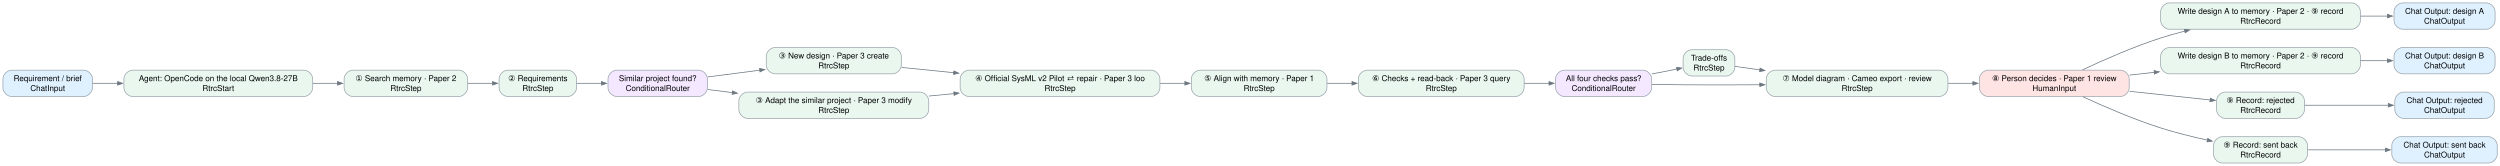
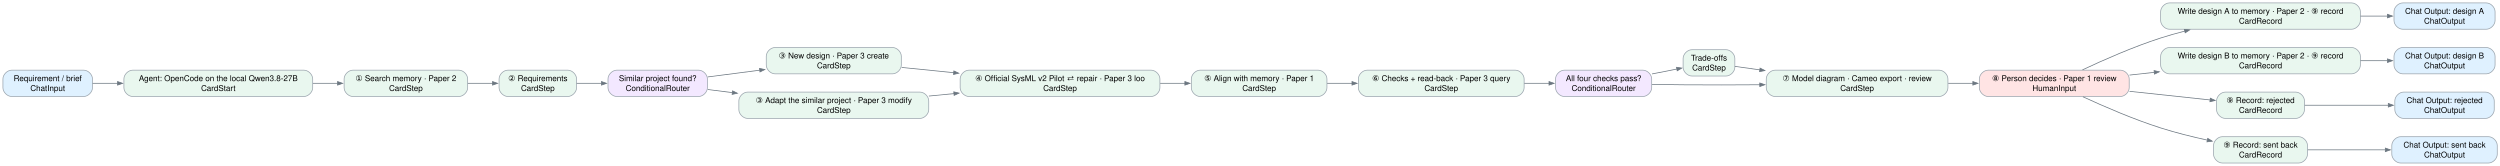
<svg xmlns="http://www.w3.org/2000/svg" width="3420pt" height="227pt" viewBox="0.00 0.00 3420.00 227.00">
  <g id="graph0" class="graph" transform="scale(1 1) rotate(0) translate(4 223)">
    <g id="node1" class="node">
      <path fill="#dff1ff" stroke="#9aa4ad" d="M110.5,-127C110.5,-127 12,-127 12,-127 6,-127 0,-121 0,-115 0,-115 0,-103 0,-103 0,-97 6,-91 12,-91 12,-91 110.5,-91 110.5,-91 116.5,-91 122.5,-97 122.5,-103 122.5,-103 122.5,-115 122.5,-115 122.5,-121 116.5,-127 110.5,-127" />
      <text xml:space="preserve" text-anchor="middle" x="61.25" y="-112.05" font-family="Helvetica,sans-Serif" font-size="11.00">Requirement / brief</text>
      <text xml:space="preserve" text-anchor="middle" x="61.25" y="-98.55" font-family="Helvetica,sans-Serif" font-size="11.00">ChatInput</text>
    </g>
    <g id="node3" class="node">
      <path fill="#e9f7ef" stroke="#9aa4ad" d="M411.75,-127C411.75,-127 177.5,-127 177.5,-127 171.5,-127 165.5,-121 165.5,-115 165.5,-115 165.5,-103 165.5,-103 165.5,-97 171.5,-91 177.5,-91 177.5,-91 411.75,-91 411.75,-91 417.75,-91 423.75,-97 423.75,-103 423.75,-103 423.75,-115 423.75,-115 423.75,-121 417.75,-127 411.75,-127" />
      <text xml:space="preserve" text-anchor="middle" x="294.62" y="-112.05" font-family="Helvetica,sans-Serif" font-size="11.00">Agent: OpenCode on the local Qwen3.8-27B</text>
-       <text xml:space="preserve" text-anchor="middle" x="294.62" y="-98.55" font-family="Helvetica,sans-Serif" font-size="11.00">RtrcStart</text>
+       <text xml:space="preserve" text-anchor="middle" x="294.62" y="-98.55" font-family="Helvetica,sans-Serif" font-size="11.00">CardStart</text>
    </g>
    <g id="edge1" class="edge">
      <path fill="none" stroke="#6b7680" d="M122.74,-109C133.51,-109 145.11,-109 157.02,-109" />
      <polygon fill="#6b7680" stroke="#6b7680" points="156.8,-111.45 163.8,-109 156.8,-106.55 156.8,-111.45" />
    </g>
    <g id="node2" class="node">
      <path fill="#e9f7ef" stroke="#9aa4ad" d="M2069,-127C2069,-127 1866.25,-127 1866.25,-127 1860.25,-127 1854.25,-121 1854.25,-115 1854.25,-115 1854.25,-103 1854.25,-103 1854.25,-97 1860.25,-91 1866.25,-91 1866.25,-91 2069,-91 2069,-91 2075,-91 2081,-97 2081,-103 2081,-103 2081,-115 2081,-115 2081,-121 2075,-127 2069,-127" />
      <text xml:space="preserve" text-anchor="middle" x="1967.62" y="-112.05" font-family="Helvetica,sans-Serif" font-size="11.00">⑥ Checks + read-back · Paper 3 query</text>
-       <text xml:space="preserve" text-anchor="middle" x="1967.62" y="-98.55" font-family="Helvetica,sans-Serif" font-size="11.00">RtrcStep</text>
+       <text xml:space="preserve" text-anchor="middle" x="1967.62" y="-98.55" font-family="Helvetica,sans-Serif" font-size="11.00">CardStep</text>
    </g>
    <g id="node4" class="node">
      <path fill="#f3e8ff" stroke="#9aa4ad" d="M2243.5,-127C2243.5,-127 2136,-127 2136,-127 2130,-127 2124,-121 2124,-115 2124,-115 2124,-103 2124,-103 2124,-97 2130,-91 2136,-91 2136,-91 2243.5,-91 2243.5,-91 2249.5,-91 2255.5,-97 2255.5,-103 2255.5,-103 2255.5,-115 2255.5,-115 2255.5,-121 2249.5,-127 2243.5,-127" />
      <text xml:space="preserve" text-anchor="middle" x="2189.75" y="-112.05" font-family="Helvetica,sans-Serif" font-size="11.00">All four checks pass?</text>
      <text xml:space="preserve" text-anchor="middle" x="2189.75" y="-98.55" font-family="Helvetica,sans-Serif" font-size="11.00">ConditionalRouter</text>
    </g>
    <g id="edge17" class="edge">
      <path fill="none" stroke="#6b7680" d="M2081.27,-109C2092.81,-109 2104.32,-109 2115.29,-109" />
      <polygon fill="#6b7680" stroke="#6b7680" points="2115.04,-111.45 2122.04,-109 2115.04,-106.55 2115.04,-111.45" />
    </g>
    <g id="node5" class="node">
      <path fill="#e9f7ef" stroke="#9aa4ad" d="M623.75,-127C623.75,-127 478.75,-127 478.75,-127 472.75,-127 466.75,-121 466.75,-115 466.75,-115 466.75,-103 466.75,-103 466.75,-97 472.75,-91 478.75,-91 478.75,-91 623.75,-91 623.75,-91 629.75,-91 635.75,-97 635.75,-103 635.75,-103 635.75,-115 635.75,-115 635.75,-121 629.75,-127 623.75,-127" />
      <text xml:space="preserve" text-anchor="middle" x="551.25" y="-112.05" font-family="Helvetica,sans-Serif" font-size="11.00">① Search memory · Paper 2</text>
-       <text xml:space="preserve" text-anchor="middle" x="551.25" y="-98.55" font-family="Helvetica,sans-Serif" font-size="11.00">RtrcStep</text>
+       <text xml:space="preserve" text-anchor="middle" x="551.25" y="-98.55" font-family="Helvetica,sans-Serif" font-size="11.00">CardStep</text>
    </g>
    <g id="edge14" class="edge">
      <path fill="none" stroke="#6b7680" d="M424.06,-109C435.48,-109 446.89,-109 457.93,-109" />
      <polygon fill="#6b7680" stroke="#6b7680" points="457.77,-111.45 464.77,-109 457.77,-106.55 457.77,-111.45" />
    </g>
    <g id="node6" class="node">
      <path fill="#e9f7ef" stroke="#9aa4ad" d="M2357.25,-155C2357.25,-155 2310.5,-155 2310.5,-155 2304.5,-155 2298.5,-149 2298.5,-143 2298.5,-143 2298.5,-131 2298.5,-131 2298.5,-125 2304.5,-119 2310.5,-119 2310.5,-119 2357.25,-119 2357.25,-119 2363.25,-119 2369.25,-125 2369.25,-131 2369.25,-131 2369.25,-143 2369.25,-143 2369.25,-149 2363.25,-155 2357.25,-155" />
      <text xml:space="preserve" text-anchor="middle" x="2333.88" y="-140.05" font-family="Helvetica,sans-Serif" font-size="11.00">Trade-offs</text>
-       <text xml:space="preserve" text-anchor="middle" x="2333.88" y="-126.55" font-family="Helvetica,sans-Serif" font-size="11.00">RtrcStep</text>
+       <text xml:space="preserve" text-anchor="middle" x="2333.88" y="-126.55" font-family="Helvetica,sans-Serif" font-size="11.00">CardStep</text>
    </g>
    <g id="edge6" class="edge">
      <path fill="none" stroke="#6b7680" d="M2255.99,-121.85C2267.51,-124.12 2279.23,-126.43 2289.93,-128.54" />
      <polygon fill="#6b7680" stroke="#6b7680" points="2289.45,-130.94 2296.79,-129.89 2290.4,-126.13 2289.45,-130.94" />
    </g>
    <g id="node8" class="node">
      <path fill="#e9f7ef" stroke="#9aa4ad" d="M2648.75,-127C2648.75,-127 2424.25,-127 2424.25,-127 2418.25,-127 2412.25,-121 2412.25,-115 2412.25,-115 2412.25,-103 2412.25,-103 2412.25,-97 2418.25,-91 2424.25,-91 2424.25,-91 2648.75,-91 2648.75,-91 2654.75,-91 2660.75,-97 2660.75,-103 2660.75,-103 2660.75,-115 2660.75,-115 2660.75,-121 2654.75,-127 2648.75,-127" />
      <text xml:space="preserve" text-anchor="middle" x="2536.5" y="-112.05" font-family="Helvetica,sans-Serif" font-size="11.00">⑦ Model diagram · Cameo export · review</text>
-       <text xml:space="preserve" text-anchor="middle" x="2536.5" y="-98.55" font-family="Helvetica,sans-Serif" font-size="11.00">RtrcStep</text>
+       <text xml:space="preserve" text-anchor="middle" x="2536.5" y="-98.55" font-family="Helvetica,sans-Serif" font-size="11.00">CardStep</text>
    </g>
    <g id="edge7" class="edge">
      <path fill="none" stroke="#6b7680" d="M2255.99,-107.59C2270.01,-107.35 2284.75,-107.13 2298.5,-107 2332.59,-106.68 2369.44,-106.78 2403.7,-107.06" />
      <polygon fill="#6b7680" stroke="#6b7680" points="2403.35,-109.51 2410.37,-107.12 2403.39,-104.61 2403.35,-109.51" />
    </g>
    <g id="node7" class="node">
      <path fill="#e9f7ef" stroke="#9aa4ad" d="M772.75,-127C772.75,-127 690.75,-127 690.75,-127 684.75,-127 678.75,-121 678.75,-115 678.75,-115 678.75,-103 678.75,-103 678.75,-97 684.75,-91 690.75,-91 690.75,-91 772.75,-91 772.75,-91 778.75,-91 784.75,-97 784.75,-103 784.75,-103 784.75,-115 784.75,-115 784.75,-121 778.75,-127 772.75,-127" />
      <text xml:space="preserve" text-anchor="middle" x="731.75" y="-112.05" font-family="Helvetica,sans-Serif" font-size="11.00">② Requirements</text>
-       <text xml:space="preserve" text-anchor="middle" x="731.75" y="-98.55" font-family="Helvetica,sans-Serif" font-size="11.00">RtrcStep</text>
+       <text xml:space="preserve" text-anchor="middle" x="731.75" y="-98.55" font-family="Helvetica,sans-Serif" font-size="11.00">CardStep</text>
    </g>
    <g id="edge20" class="edge">
      <path fill="none" stroke="#6b7680" d="M636.01,-109C647.49,-109 659.09,-109 670.04,-109" />
      <polygon fill="#6b7680" stroke="#6b7680" points="669.77,-111.45 676.77,-109 669.77,-106.55 669.77,-111.45" />
    </g>
    <g id="edge22" class="edge">
      <path fill="none" stroke="#6b7680" d="M2369.36,-132.19C2379.47,-130.78 2391.18,-129.14 2403.61,-127.41" />
      <polygon fill="#6b7680" stroke="#6b7680" points="2403.77,-129.86 2410.37,-126.46 2403.1,-125.01 2403.77,-129.86" />
    </g>
    <g id="node9" class="node">
      <path fill="#f3e8ff" stroke="#9aa4ad" d="M951.75,-127C951.75,-127 839.75,-127 839.75,-127 833.75,-127 827.75,-121 827.75,-115 827.75,-115 827.75,-103 827.75,-103 827.75,-97 833.75,-91 839.75,-91 839.75,-91 951.75,-91 951.75,-91 957.75,-91 963.75,-97 963.75,-103 963.75,-103 963.75,-115 963.75,-115 963.75,-121 957.75,-127 951.75,-127" />
      <text xml:space="preserve" text-anchor="middle" x="895.75" y="-112.05" font-family="Helvetica,sans-Serif" font-size="11.00">Similar project found?</text>
      <text xml:space="preserve" text-anchor="middle" x="895.75" y="-98.55" font-family="Helvetica,sans-Serif" font-size="11.00">ConditionalRouter</text>
    </g>
    <g id="edge19" class="edge">
      <path fill="none" stroke="#6b7680" d="M784.9,-109C795.77,-109 807.43,-109 818.95,-109" />
      <polygon fill="#6b7680" stroke="#6b7680" points="818.79,-111.45 825.79,-109 818.79,-106.55 818.79,-111.45" />
    </g>
    <g id="node10" class="node">
      <path fill="#ffe4e4" stroke="#9aa4ad" d="M2896.75,-127C2896.75,-127 2715.75,-127 2715.75,-127 2709.75,-127 2703.75,-121 2703.75,-115 2703.75,-115 2703.75,-103 2703.75,-103 2703.75,-97 2709.75,-91 2715.75,-91 2715.75,-91 2896.75,-91 2896.75,-91 2902.75,-91 2908.75,-97 2908.75,-103 2908.75,-103 2908.75,-115 2908.75,-115 2908.75,-121 2902.75,-127 2896.75,-127" />
      <text xml:space="preserve" text-anchor="middle" x="2806.25" y="-112.05" font-family="Helvetica,sans-Serif" font-size="11.00">⑧ Person decides · Paper 1 review</text>
      <text xml:space="preserve" text-anchor="middle" x="2806.25" y="-98.55" font-family="Helvetica,sans-Serif" font-size="11.00">HumanInput</text>
    </g>
    <g id="edge21" class="edge">
      <path fill="none" stroke="#6b7680" d="M2661.19,-109C2672.43,-109 2683.78,-109 2694.9,-109" />
      <polygon fill="#6b7680" stroke="#6b7680" points="2694.84,-111.45 2701.84,-109 2694.84,-106.55 2694.84,-111.45" />
    </g>
    <g id="node11" class="node">
      <path fill="#e9f7ef" stroke="#9aa4ad" d="M1217,-158C1217,-158 1056.25,-158 1056.25,-158 1050.25,-158 1044.25,-152 1044.25,-146 1044.25,-146 1044.25,-134 1044.25,-134 1044.25,-128 1050.25,-122 1056.25,-122 1056.25,-122 1217,-122 1217,-122 1223,-122 1229,-128 1229,-134 1229,-134 1229,-146 1229,-146 1229,-152 1223,-158 1217,-158" />
      <text xml:space="preserve" text-anchor="middle" x="1136.62" y="-143.05" font-family="Helvetica,sans-Serif" font-size="11.00">③ New design · Paper 3 create</text>
-       <text xml:space="preserve" text-anchor="middle" x="1136.62" y="-129.55" font-family="Helvetica,sans-Serif" font-size="11.00">RtrcStep</text>
+       <text xml:space="preserve" text-anchor="middle" x="1136.62" y="-129.55" font-family="Helvetica,sans-Serif" font-size="11.00">CardStep</text>
    </g>
    <g id="edge8" class="edge">
      <path fill="none" stroke="#6b7680" d="M964.24,-117.76C986.34,-120.63 1011.37,-123.87 1035.35,-126.99" />
      <polygon fill="#6b7680" stroke="#6b7680" points="1035.02,-129.41 1042.28,-127.89 1035.65,-124.56 1035.02,-129.41" />
    </g>
    <g id="node12" class="node">
      <path fill="#e9f7ef" stroke="#9aa4ad" d="M1254.5,-97C1254.5,-97 1018.75,-97 1018.75,-97 1012.75,-97 1006.75,-91 1006.75,-85 1006.75,-85 1006.75,-73 1006.75,-73 1006.75,-67 1012.75,-61 1018.75,-61 1018.75,-61 1254.5,-61 1254.5,-61 1260.5,-61 1266.5,-67 1266.5,-73 1266.5,-73 1266.5,-85 1266.5,-85 1266.5,-91 1260.5,-97 1254.5,-97" />
      <text xml:space="preserve" text-anchor="middle" x="1136.62" y="-82.05" font-family="Helvetica,sans-Serif" font-size="11.00">③ Adapt the similar project · Paper 3 modify</text>
-       <text xml:space="preserve" text-anchor="middle" x="1136.62" y="-68.55" font-family="Helvetica,sans-Serif" font-size="11.00">RtrcStep</text>
+       <text xml:space="preserve" text-anchor="middle" x="1136.62" y="-68.55" font-family="Helvetica,sans-Serif" font-size="11.00">CardStep</text>
    </g>
    <g id="edge9" class="edge">
      <path fill="none" stroke="#6b7680" d="M964.24,-100.52C975.01,-99.17 986.47,-97.73 998.16,-96.26" />
      <polygon fill="#6b7680" stroke="#6b7680" points="998.15,-98.73 1004.79,-95.43 997.54,-93.87 998.15,-98.73" />
    </g>
    <g id="node13" class="node">
      <path fill="#e9f7ef" stroke="#9aa4ad" d="M3213,-219C3213,-219 2963.75,-219 2963.75,-219 2957.75,-219 2951.75,-213 2951.75,-207 2951.75,-207 2951.75,-195 2951.75,-195 2951.75,-189 2957.75,-183 2963.75,-183 2963.75,-183 3213,-183 3213,-183 3219,-183 3225,-189 3225,-195 3225,-195 3225,-207 3225,-207 3225,-213 3219,-219 3213,-219" />
      <text xml:space="preserve" text-anchor="middle" x="3088.38" y="-204.05" font-family="Helvetica,sans-Serif" font-size="11.00">Write design A to memory · Paper 2 · ⑨ record</text>
-       <text xml:space="preserve" text-anchor="middle" x="3088.38" y="-190.55" font-family="Helvetica,sans-Serif" font-size="11.00">RtrcRecord</text>
+       <text xml:space="preserve" text-anchor="middle" x="3088.38" y="-190.55" font-family="Helvetica,sans-Serif" font-size="11.00">CardRecord</text>
    </g>
    <g id="edge2" class="edge">
      <path fill="none" stroke="#6b7680" d="M2844.84,-127.44C2873.57,-140.97 2914.46,-158.99 2951.75,-171 2962.37,-174.42 2973.58,-177.58 2984.83,-180.47" />
      <polygon fill="#6b7680" stroke="#6b7680" points="2984.16,-182.83 2991.54,-182.16 2985.35,-178.08 2984.16,-182.83" />
    </g>
    <g id="node14" class="node">
      <path fill="#e9f7ef" stroke="#9aa4ad" d="M3213,-158C3213,-158 2963.75,-158 2963.75,-158 2957.75,-158 2951.75,-152 2951.75,-146 2951.75,-146 2951.75,-134 2951.75,-134 2951.75,-128 2957.75,-122 2963.75,-122 2963.75,-122 3213,-122 3213,-122 3219,-122 3225,-128 3225,-134 3225,-134 3225,-146 3225,-146 3225,-152 3219,-158 3213,-158" />
      <text xml:space="preserve" text-anchor="middle" x="3088.38" y="-143.05" font-family="Helvetica,sans-Serif" font-size="11.00">Write design B to memory · Paper 2 · ⑨ record</text>
-       <text xml:space="preserve" text-anchor="middle" x="3088.38" y="-129.55" font-family="Helvetica,sans-Serif" font-size="11.00">RtrcRecord</text>
+       <text xml:space="preserve" text-anchor="middle" x="3088.38" y="-129.55" font-family="Helvetica,sans-Serif" font-size="11.00">CardRecord</text>
    </g>
    <g id="edge3" class="edge">
      <path fill="none" stroke="#6b7680" d="M2909.17,-120.28C2920.25,-121.51 2931.67,-122.77 2943.13,-124.04" />
      <polygon fill="#6b7680" stroke="#6b7680" points="2942.75,-126.46 2949.98,-124.79 2943.29,-121.59 2942.75,-126.46" />
    </g>
    <g id="node15" class="node">
      <path fill="#e9f7ef" stroke="#9aa4ad" d="M3136.5,-97C3136.5,-97 3040.25,-97 3040.25,-97 3034.25,-97 3028.25,-91 3028.25,-85 3028.25,-85 3028.25,-73 3028.25,-73 3028.25,-67 3034.25,-61 3040.25,-61 3040.25,-61 3136.5,-61 3136.5,-61 3142.5,-61 3148.5,-67 3148.5,-73 3148.5,-73 3148.5,-85 3148.5,-85 3148.5,-91 3142.5,-97 3136.5,-97" />
      <text xml:space="preserve" text-anchor="middle" x="3088.38" y="-82.05" font-family="Helvetica,sans-Serif" font-size="11.00">⑨ Record: rejected</text>
-       <text xml:space="preserve" text-anchor="middle" x="3088.38" y="-68.55" font-family="Helvetica,sans-Serif" font-size="11.00">RtrcRecord</text>
+       <text xml:space="preserve" text-anchor="middle" x="3088.38" y="-68.55" font-family="Helvetica,sans-Serif" font-size="11.00">CardRecord</text>
    </g>
    <g id="edge4" class="edge">
      <path fill="none" stroke="#6b7680" d="M2909.17,-98.08C2945.95,-94.15 2986.52,-89.8 3019.65,-86.25" />
      <polygon fill="#6b7680" stroke="#6b7680" points="3019.7,-88.71 3026.4,-85.53 3019.18,-83.84 3019.7,-88.71" />
    </g>
    <g id="node16" class="node">
      <path fill="#e9f7ef" stroke="#9aa4ad" d="M3140.62,-36C3140.62,-36 3036.12,-36 3036.12,-36 3030.12,-36 3024.12,-30 3024.12,-24 3024.12,-24 3024.12,-12 3024.12,-12 3024.12,-6 3030.12,0 3036.12,0 3036.12,0 3140.62,0 3140.62,0 3146.62,0 3152.62,-6 3152.62,-12 3152.62,-12 3152.62,-24 3152.62,-24 3152.62,-30 3146.62,-36 3140.62,-36" />
      <text xml:space="preserve" text-anchor="middle" x="3088.38" y="-21.05" font-family="Helvetica,sans-Serif" font-size="11.00">⑨ Record: sent back</text>
-       <text xml:space="preserve" text-anchor="middle" x="3088.38" y="-7.55" font-family="Helvetica,sans-Serif" font-size="11.00">RtrcRecord</text>
+       <text xml:space="preserve" text-anchor="middle" x="3088.38" y="-7.55" font-family="Helvetica,sans-Serif" font-size="11.00">CardRecord</text>
    </g>
    <g id="edge5" class="edge">
      <path fill="none" stroke="#6b7680" d="M2845.47,-90.61C2874.19,-77.35 2914.78,-59.78 2951.75,-48 2972.24,-41.47 2994.9,-35.85 3015.75,-31.3" />
      <polygon fill="#6b7680" stroke="#6b7680" points="3016.13,-33.72 3022.47,-29.86 3015.11,-28.93 3016.13,-33.72" />
    </g>
    <g id="node17" class="node">
      <path fill="#e9f7ef" stroke="#9aa4ad" d="M1570.75,-127C1570.75,-127 1321.5,-127 1321.5,-127 1315.5,-127 1309.5,-121 1309.5,-115 1309.5,-115 1309.5,-103 1309.5,-103 1309.5,-97 1315.5,-91 1321.5,-91 1321.5,-91 1570.75,-91 1570.75,-91 1576.75,-91 1582.75,-97 1582.75,-103 1582.75,-103 1582.75,-115 1582.75,-115 1582.75,-121 1576.75,-127 1570.75,-127" />
      <text xml:space="preserve" text-anchor="middle" x="1446.12" y="-112.05" font-family="Helvetica,sans-Serif" font-size="11.00">④ Official SysML v2 Pilot ⇄ repair · Paper 3 loo</text>
-       <text xml:space="preserve" text-anchor="middle" x="1446.12" y="-98.55" font-family="Helvetica,sans-Serif" font-size="11.00">RtrcStep</text>
+       <text xml:space="preserve" text-anchor="middle" x="1446.12" y="-98.55" font-family="Helvetica,sans-Serif" font-size="11.00">CardStep</text>
    </g>
    <g id="edge18" class="edge">
      <path fill="none" stroke="#6b7680" d="M1229.47,-130.74C1251.97,-128.47 1276.59,-125.99 1300.89,-123.54" />
      <polygon fill="#6b7680" stroke="#6b7680" points="1300.89,-126 1307.61,-122.86 1300.4,-121.13 1300.89,-126" />
    </g>
    <g id="edge15" class="edge">
      <path fill="none" stroke="#6b7680" d="M1266.7,-91.59C1278.07,-92.7 1289.63,-93.83 1301.12,-94.95" />
      <polygon fill="#6b7680" stroke="#6b7680" points="1300.75,-97.38 1307.96,-95.62 1301.23,-92.5 1300.75,-97.38" />
    </g>
    <g id="node18" class="node">
      <path fill="#dff1ff" stroke="#9aa4ad" d="M3397.25,-219C3397.25,-219 3283,-219 3283,-219 3277,-219 3271,-213 3271,-207 3271,-207 3271,-195 3271,-195 3271,-189 3277,-183 3283,-183 3283,-183 3397.25,-183 3397.25,-183 3403.25,-183 3409.25,-189 3409.25,-195 3409.25,-195 3409.25,-207 3409.25,-207 3409.25,-213 3403.25,-219 3397.25,-219" />
      <text xml:space="preserve" text-anchor="middle" x="3340.12" y="-204.05" font-family="Helvetica,sans-Serif" font-size="11.00">Chat Output: design A</text>
      <text xml:space="preserve" text-anchor="middle" x="3340.12" y="-190.55" font-family="Helvetica,sans-Serif" font-size="11.00">ChatOutput</text>
    </g>
    <g id="edge10" class="edge">
      <path fill="none" stroke="#6b7680" d="M3225.21,-201C3237.83,-201 3250.29,-201 3262.08,-201" />
      <polygon fill="#6b7680" stroke="#6b7680" points="3262.03,-203.45 3269.03,-201 3262.03,-198.55 3262.03,-203.45" />
    </g>
    <g id="node19" class="node">
      <path fill="#dff1ff" stroke="#9aa4ad" d="M3397.25,-158C3397.25,-158 3283,-158 3283,-158 3277,-158 3271,-152 3271,-146 3271,-146 3271,-134 3271,-134 3271,-128 3277,-122 3283,-122 3283,-122 3397.25,-122 3397.25,-122 3403.25,-122 3409.25,-128 3409.25,-134 3409.25,-134 3409.25,-146 3409.25,-146 3409.25,-152 3403.25,-158 3397.25,-158" />
      <text xml:space="preserve" text-anchor="middle" x="3340.12" y="-143.05" font-family="Helvetica,sans-Serif" font-size="11.00">Chat Output: design B</text>
      <text xml:space="preserve" text-anchor="middle" x="3340.12" y="-129.55" font-family="Helvetica,sans-Serif" font-size="11.00">ChatOutput</text>
    </g>
    <g id="edge11" class="edge">
      <path fill="none" stroke="#6b7680" d="M3225.21,-140C3237.83,-140 3250.29,-140 3262.08,-140" />
      <polygon fill="#6b7680" stroke="#6b7680" points="3262.03,-142.45 3269.03,-140 3262.03,-137.55 3262.03,-142.45" />
    </g>
    <g id="node20" class="node">
      <path fill="#dff1ff" stroke="#9aa4ad" d="M3396.12,-97C3396.12,-97 3284.12,-97 3284.12,-97 3278.12,-97 3272.12,-91 3272.12,-85 3272.12,-85 3272.12,-73 3272.12,-73 3272.12,-67 3278.12,-61 3284.12,-61 3284.12,-61 3396.12,-61 3396.12,-61 3402.12,-61 3408.12,-67 3408.12,-73 3408.12,-73 3408.12,-85 3408.12,-85 3408.12,-91 3402.12,-97 3396.12,-97" />
      <text xml:space="preserve" text-anchor="middle" x="3340.12" y="-82.05" font-family="Helvetica,sans-Serif" font-size="11.00">Chat Output: rejected</text>
      <text xml:space="preserve" text-anchor="middle" x="3340.12" y="-68.55" font-family="Helvetica,sans-Serif" font-size="11.00">ChatOutput</text>
    </g>
    <g id="edge12" class="edge">
      <path fill="none" stroke="#6b7680" d="M3148.88,-79C3183.22,-79 3226.74,-79 3263.49,-79" />
      <polygon fill="#6b7680" stroke="#6b7680" points="3263.19,-81.45 3270.19,-79 3263.19,-76.55 3263.19,-81.45" />
    </g>
    <g id="node21" class="node">
      <path fill="#dff1ff" stroke="#9aa4ad" d="M3400.25,-36C3400.25,-36 3280,-36 3280,-36 3274,-36 3268,-30 3268,-24 3268,-24 3268,-12 3268,-12 3268,-6 3274,0 3280,0 3280,0 3400.25,0 3400.25,0 3406.25,0 3412.25,-6 3412.25,-12 3412.25,-12 3412.25,-24 3412.25,-24 3412.25,-30 3406.25,-36 3400.25,-36" />
      <text xml:space="preserve" text-anchor="middle" x="3340.12" y="-21.05" font-family="Helvetica,sans-Serif" font-size="11.00">Chat Output: sent back</text>
      <text xml:space="preserve" text-anchor="middle" x="3340.12" y="-7.55" font-family="Helvetica,sans-Serif" font-size="11.00">ChatOutput</text>
    </g>
    <g id="edge13" class="edge">
      <path fill="none" stroke="#6b7680" d="M3153.04,-18C3185.42,-18 3225.09,-18 3259.48,-18" />
      <polygon fill="#6b7680" stroke="#6b7680" points="3259.12,-20.45 3266.12,-18 3259.12,-15.55 3259.12,-20.45" />
    </g>
    <g id="node22" class="node">
      <path fill="#e9f7ef" stroke="#9aa4ad" d="M1799.25,-127C1799.25,-127 1637.75,-127 1637.75,-127 1631.75,-127 1625.75,-121 1625.75,-115 1625.75,-115 1625.75,-103 1625.75,-103 1625.75,-97 1631.75,-91 1637.75,-91 1637.75,-91 1799.25,-91 1799.25,-91 1805.25,-91 1811.25,-97 1811.25,-103 1811.25,-103 1811.25,-115 1811.25,-115 1811.25,-121 1805.25,-127 1799.25,-127" />
      <text xml:space="preserve" text-anchor="middle" x="1718.5" y="-112.05" font-family="Helvetica,sans-Serif" font-size="11.00">⑤ Align with memory · Paper 1</text>
-       <text xml:space="preserve" text-anchor="middle" x="1718.5" y="-98.55" font-family="Helvetica,sans-Serif" font-size="11.00">RtrcStep</text>
+       <text xml:space="preserve" text-anchor="middle" x="1718.5" y="-98.55" font-family="Helvetica,sans-Serif" font-size="11.00">CardStep</text>
    </g>
    <g id="edge23" class="edge">
      <path fill="none" stroke="#6b7680" d="M1583.1,-109C1594.53,-109 1605.94,-109 1617.02,-109" />
      <polygon fill="#6b7680" stroke="#6b7680" points="1616.91,-111.45 1623.91,-109 1616.91,-106.55 1616.91,-111.45" />
    </g>
    <g id="edge16" class="edge">
      <path fill="none" stroke="#6b7680" d="M1811.52,-109C1822.67,-109 1834.19,-109 1845.68,-109" />
      <polygon fill="#6b7680" stroke="#6b7680" points="1845.53,-111.45 1852.53,-109 1845.53,-106.55 1845.53,-111.45" />
    </g>
  </g>
</svg>
